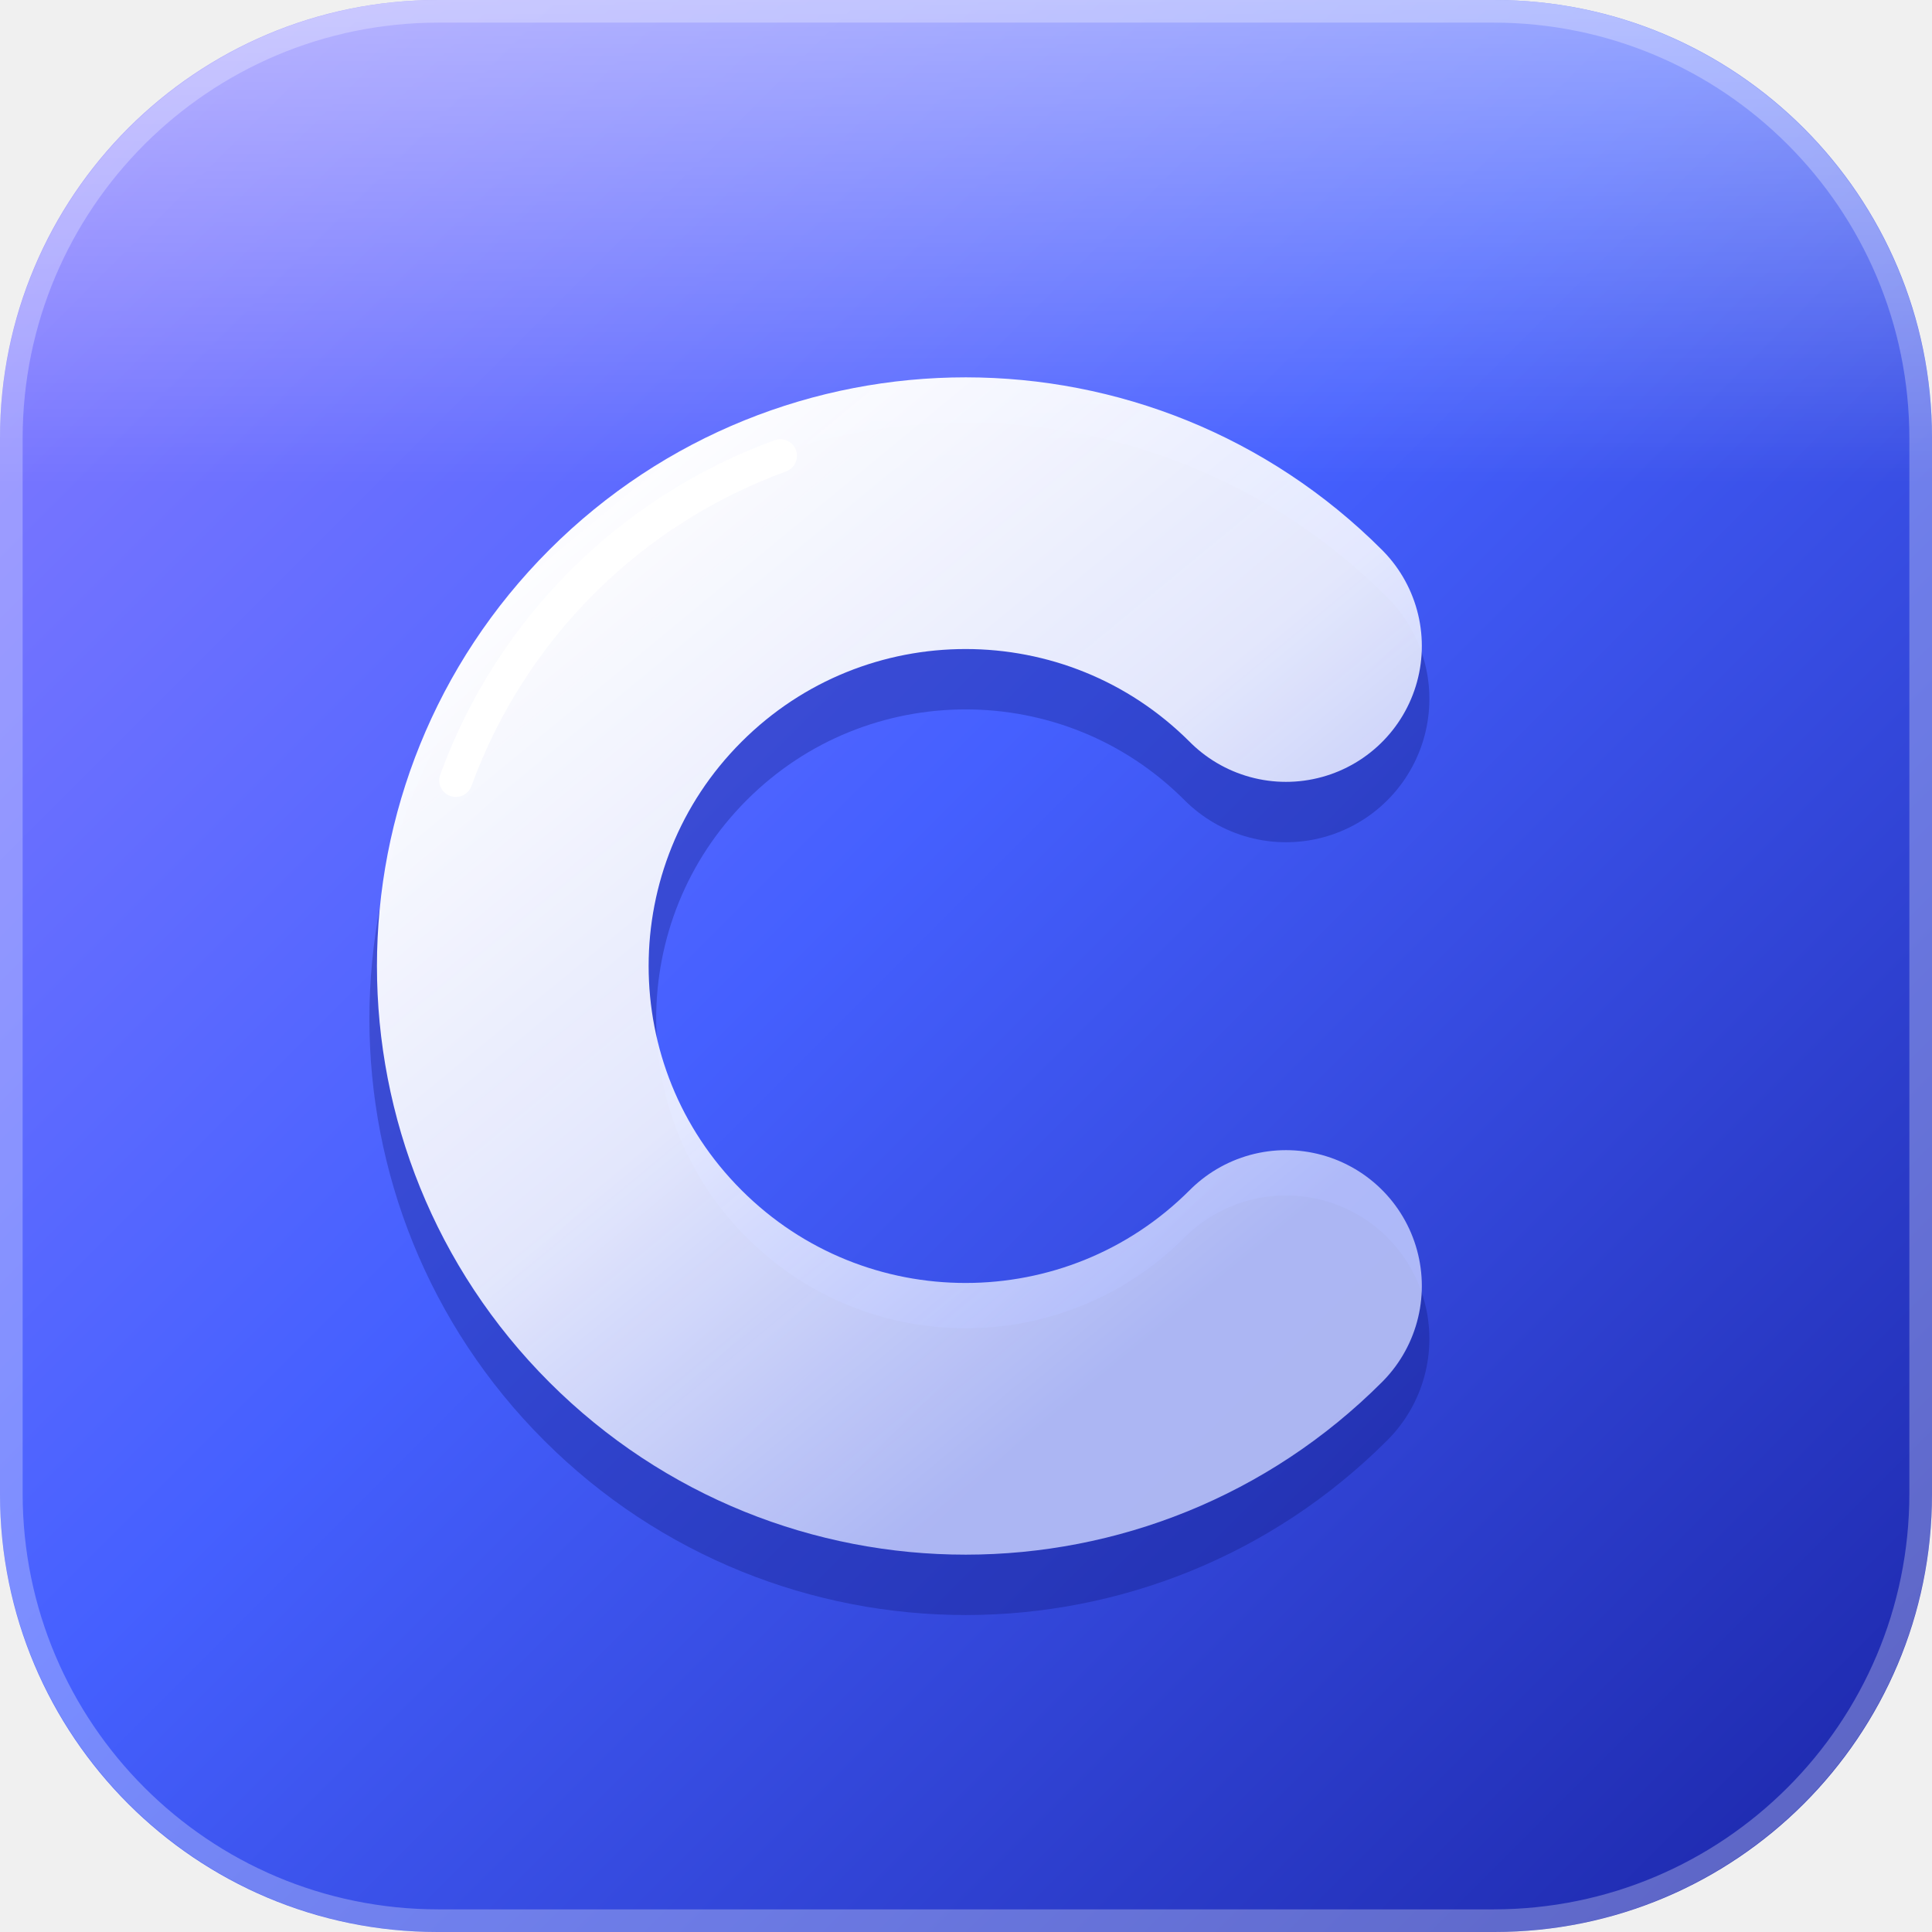
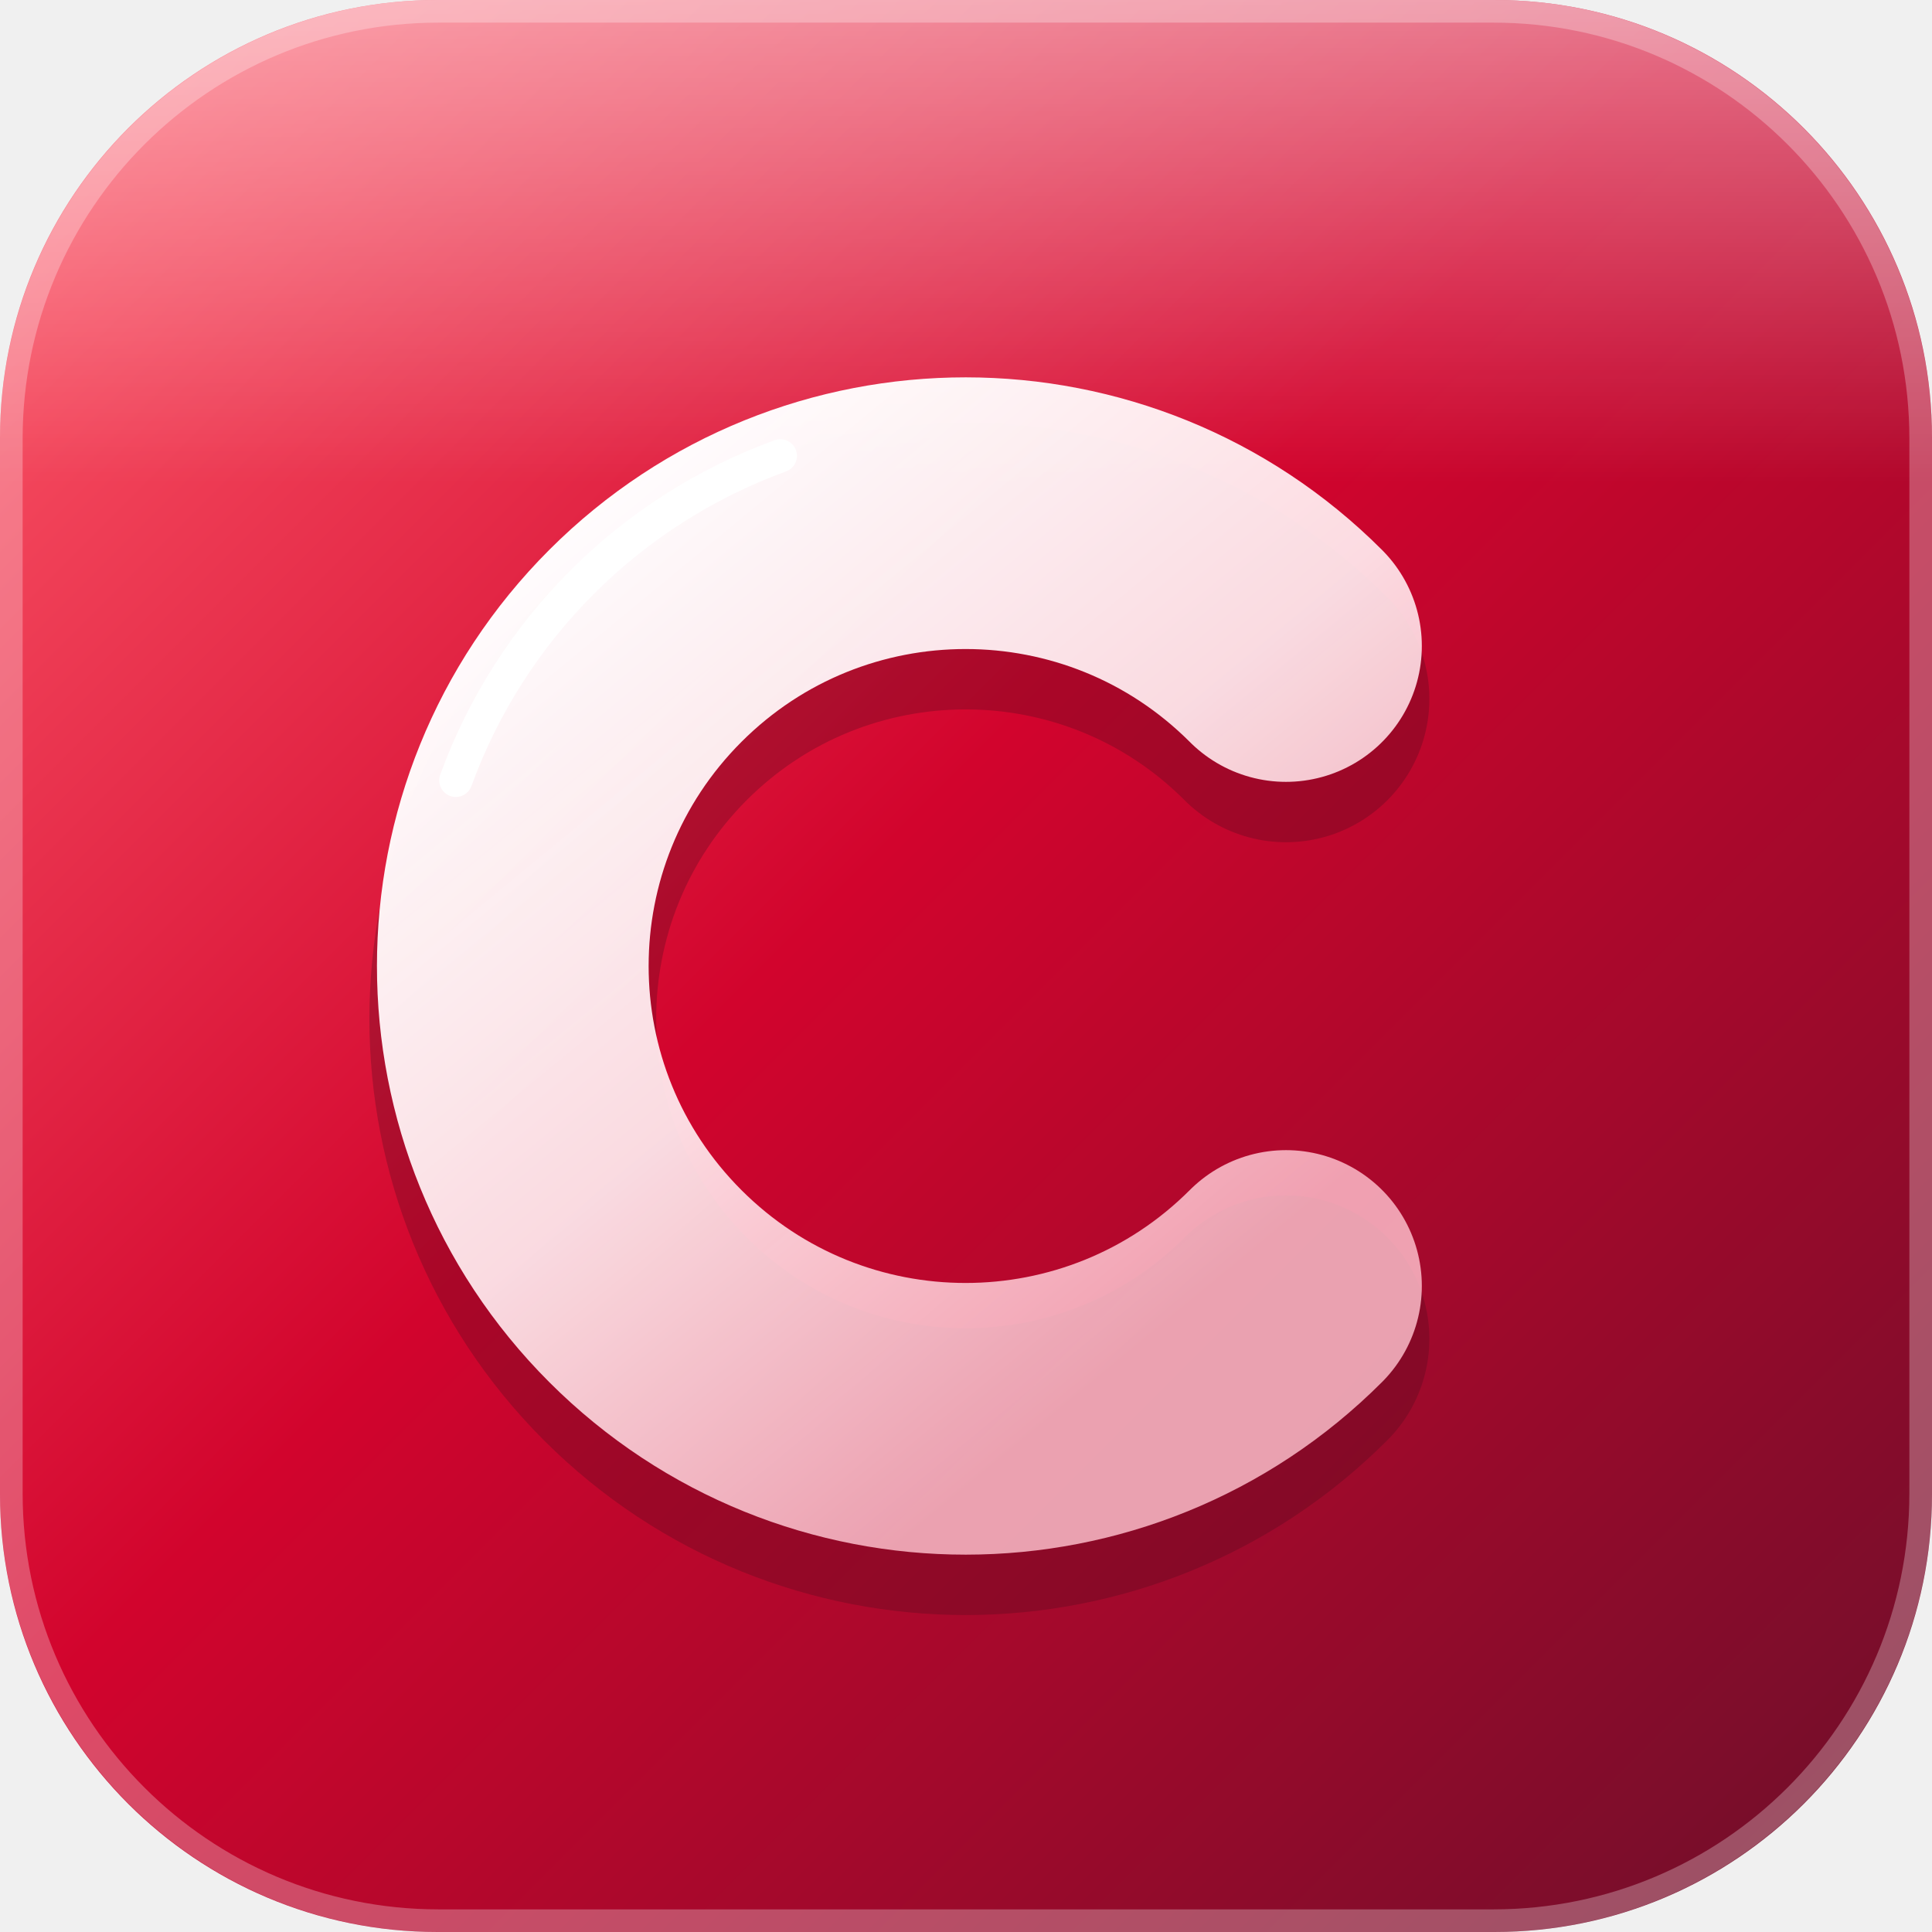
<svg xmlns="http://www.w3.org/2000/svg" viewBox="0 0 128 128">
  <defs>
    <linearGradient id="bg" x1="0" y1="0" x2="1" y2="1">
-       <stop offset="0" stop-color="#8a7dff" />
-       <stop offset=".45" stop-color="#4560ff" />
-       <stop offset="1" stop-color="#1a24a6" />
+       <stop offset="0" stop-color="#ff5f6d" />
+       <stop offset=".45" stop-color="#d2042d" />
+       <stop offset="1" stop-color="#6a0f2a" />
    </linearGradient>
    <linearGradient id="sheen" x1="0" y1="0" x2="0" y2="1">
      <stop offset="0" stop-color="#fff" stop-opacity=".45" />
      <stop offset=".5" stop-color="#fff" stop-opacity="0" />
    </linearGradient>
    <linearGradient id="glass" x1="0" y1="0" x2=".7" y2="1">
      <stop offset="0" stop-color="#fff" />
-       <stop offset=".55" stop-color="#eef1ff" stop-opacity=".94" />
-       <stop offset="1" stop-color="#c9d2ff" stop-opacity=".82" />
+       <stop offset=".55" stop-color="#ffe9ed" stop-opacity=".94" />
+       <stop offset="1" stop-color="#ffc2ce" stop-opacity=".82" />
    </linearGradient>
    <clipPath id="sq">
      <rect width="128" height="128" rx="29" />
    </clipPath>
  </defs>
  <g clip-path="url(#sq)">
    <rect width="128" height="128" fill="url(#bg)" />
    <rect width="128" height="64" fill="url(#sheen)" />
    <rect x=".75" y=".75" width="126.5" height="126.5" rx="28.3" fill="none" stroke="#fff" stroke-opacity=".28" stroke-width="1.5" />
  </g>
-   <path d="M85.2 42.8A30 30 0 1 0 85.2 85.2" fill="none" stroke="#0b1270" stroke-opacity=".3" stroke-width="19" stroke-linecap="round" transform="translate(0 3.5)" />
+   <path d="M85.2 42.8A30 30 0 1 0 85.2 85.2" fill="none" stroke="#4a0a1c" stroke-opacity=".3" stroke-width="19" stroke-linecap="round" transform="translate(0 3.5)" />
  <path d="M85.2 42.8A30 30 0 1 0 85.2 85.2" fill="none" stroke="url(#glass)" stroke-width="18" stroke-linecap="round" />
  <path d="M30.2 51.7A36 36 0 0 1 51.7 30.2" fill="none" stroke="#fff" stroke-width="2.2" stroke-linecap="round" />
</svg>
